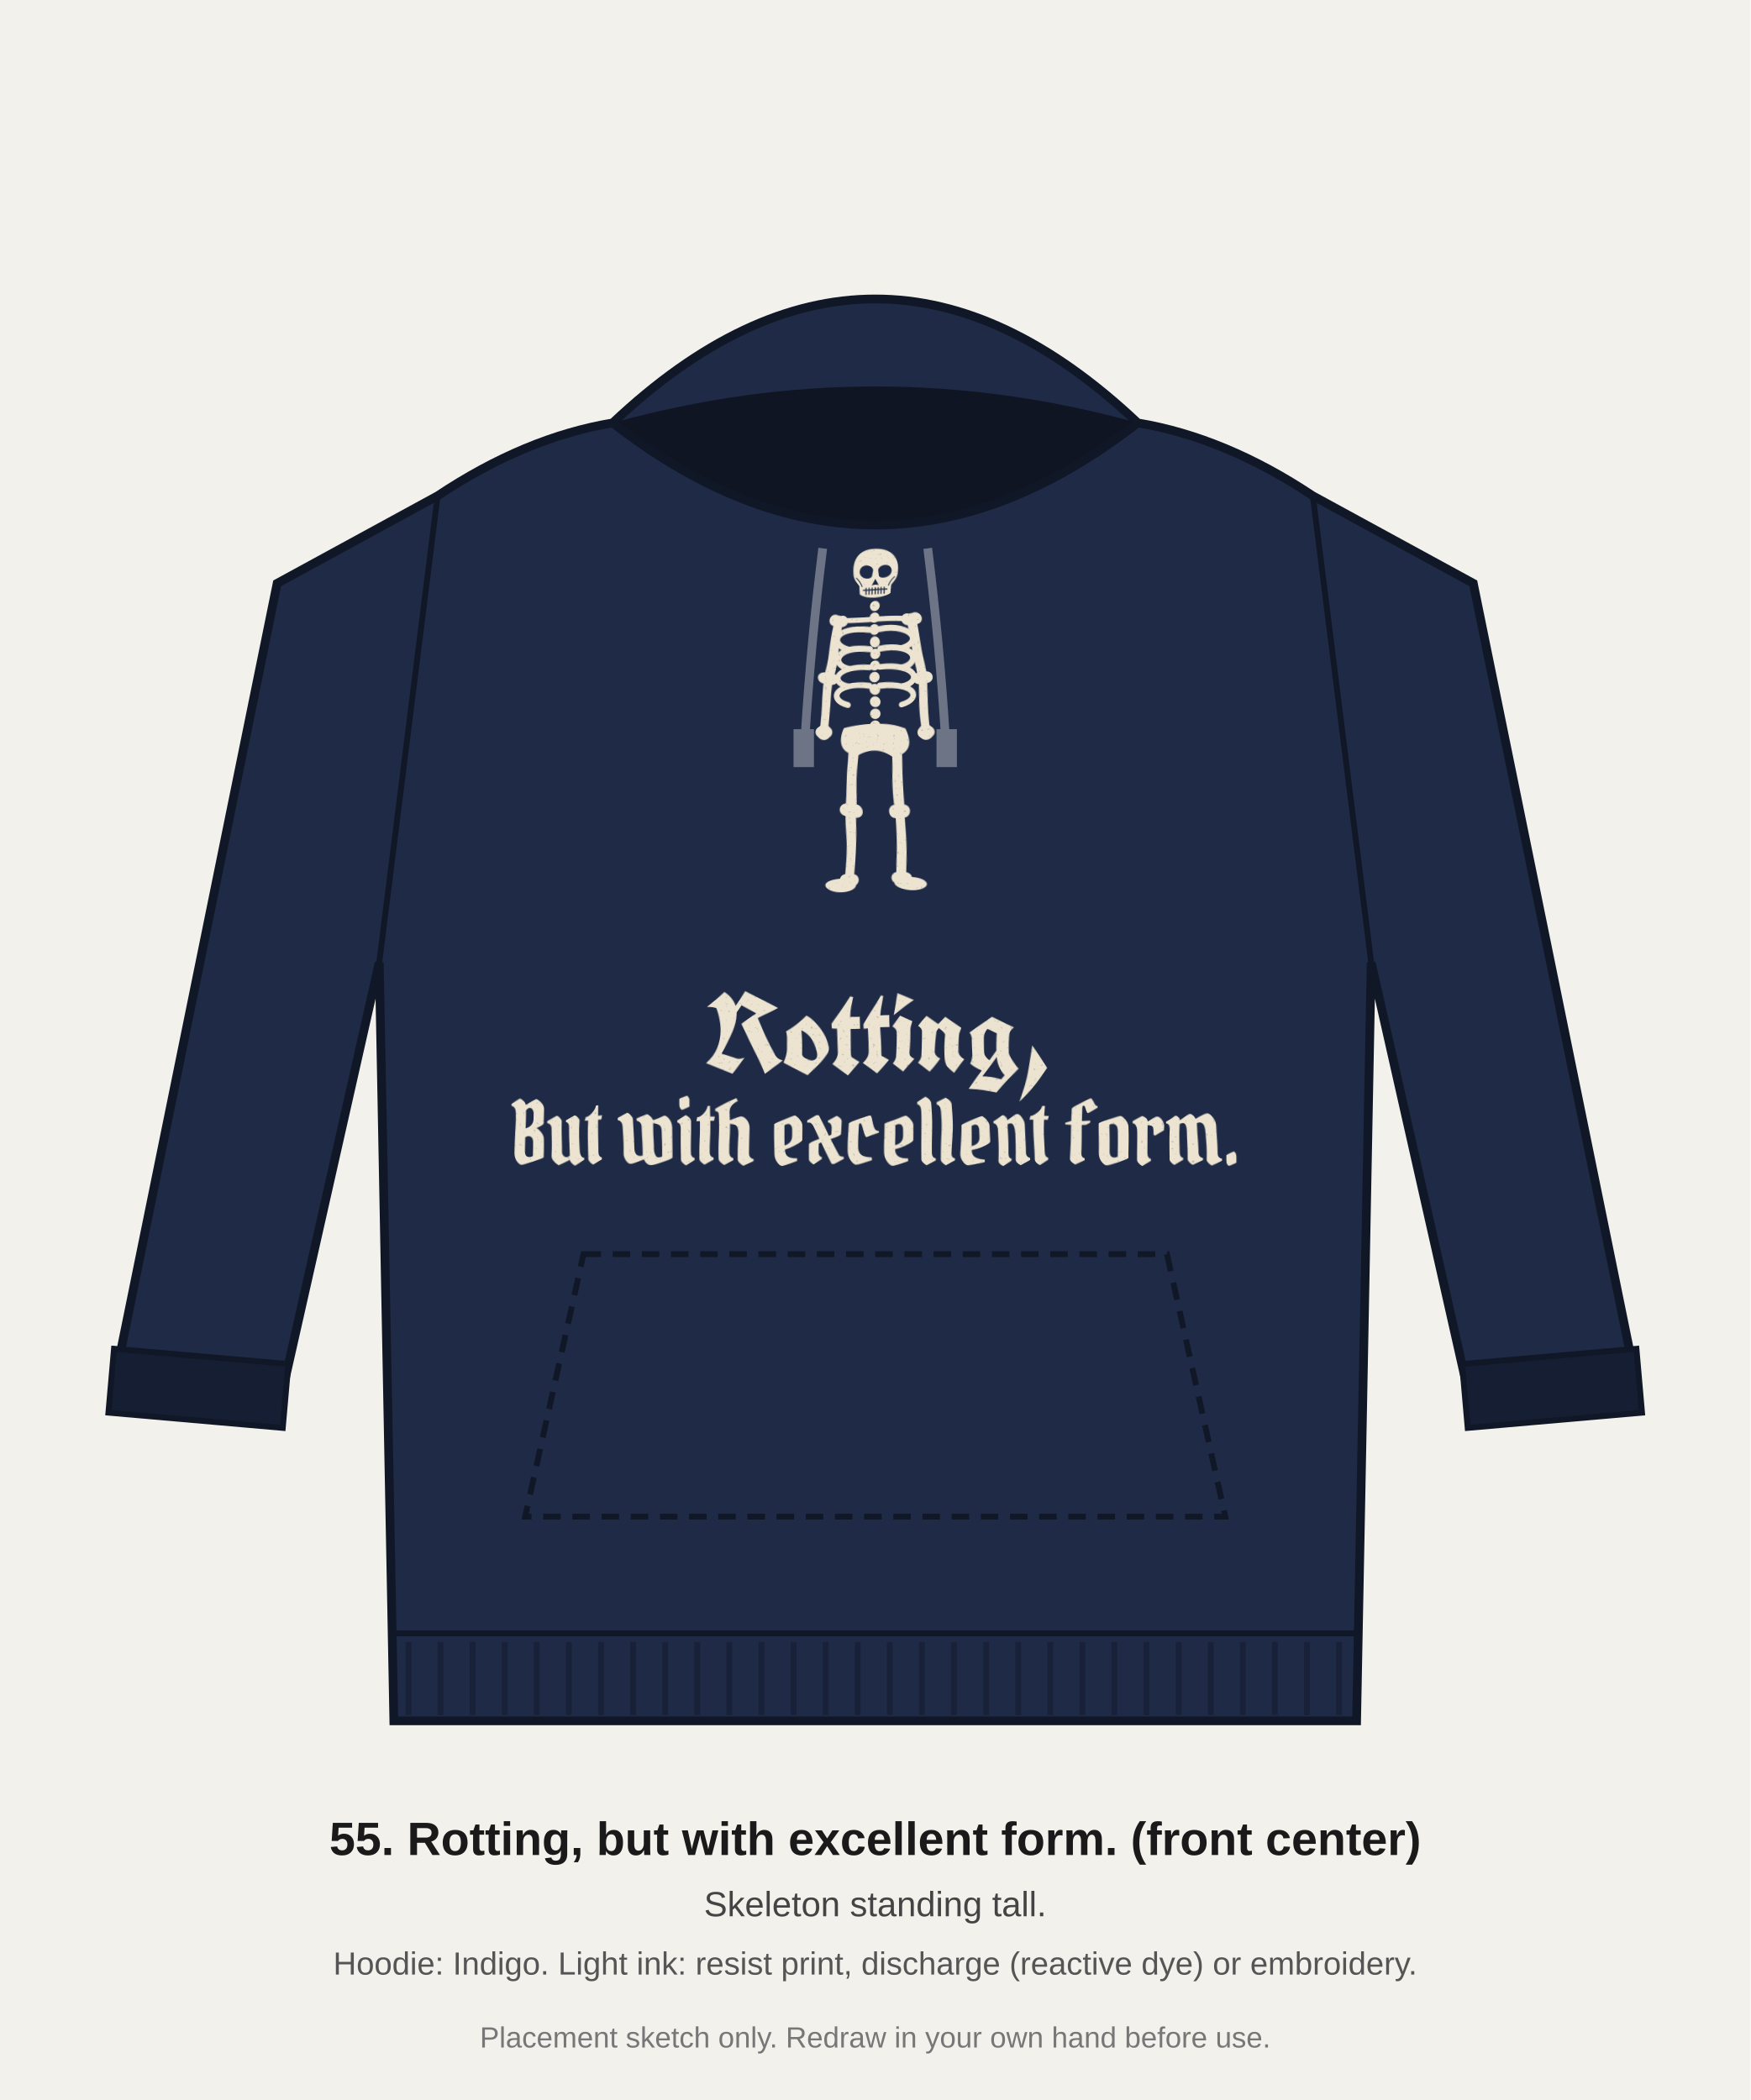
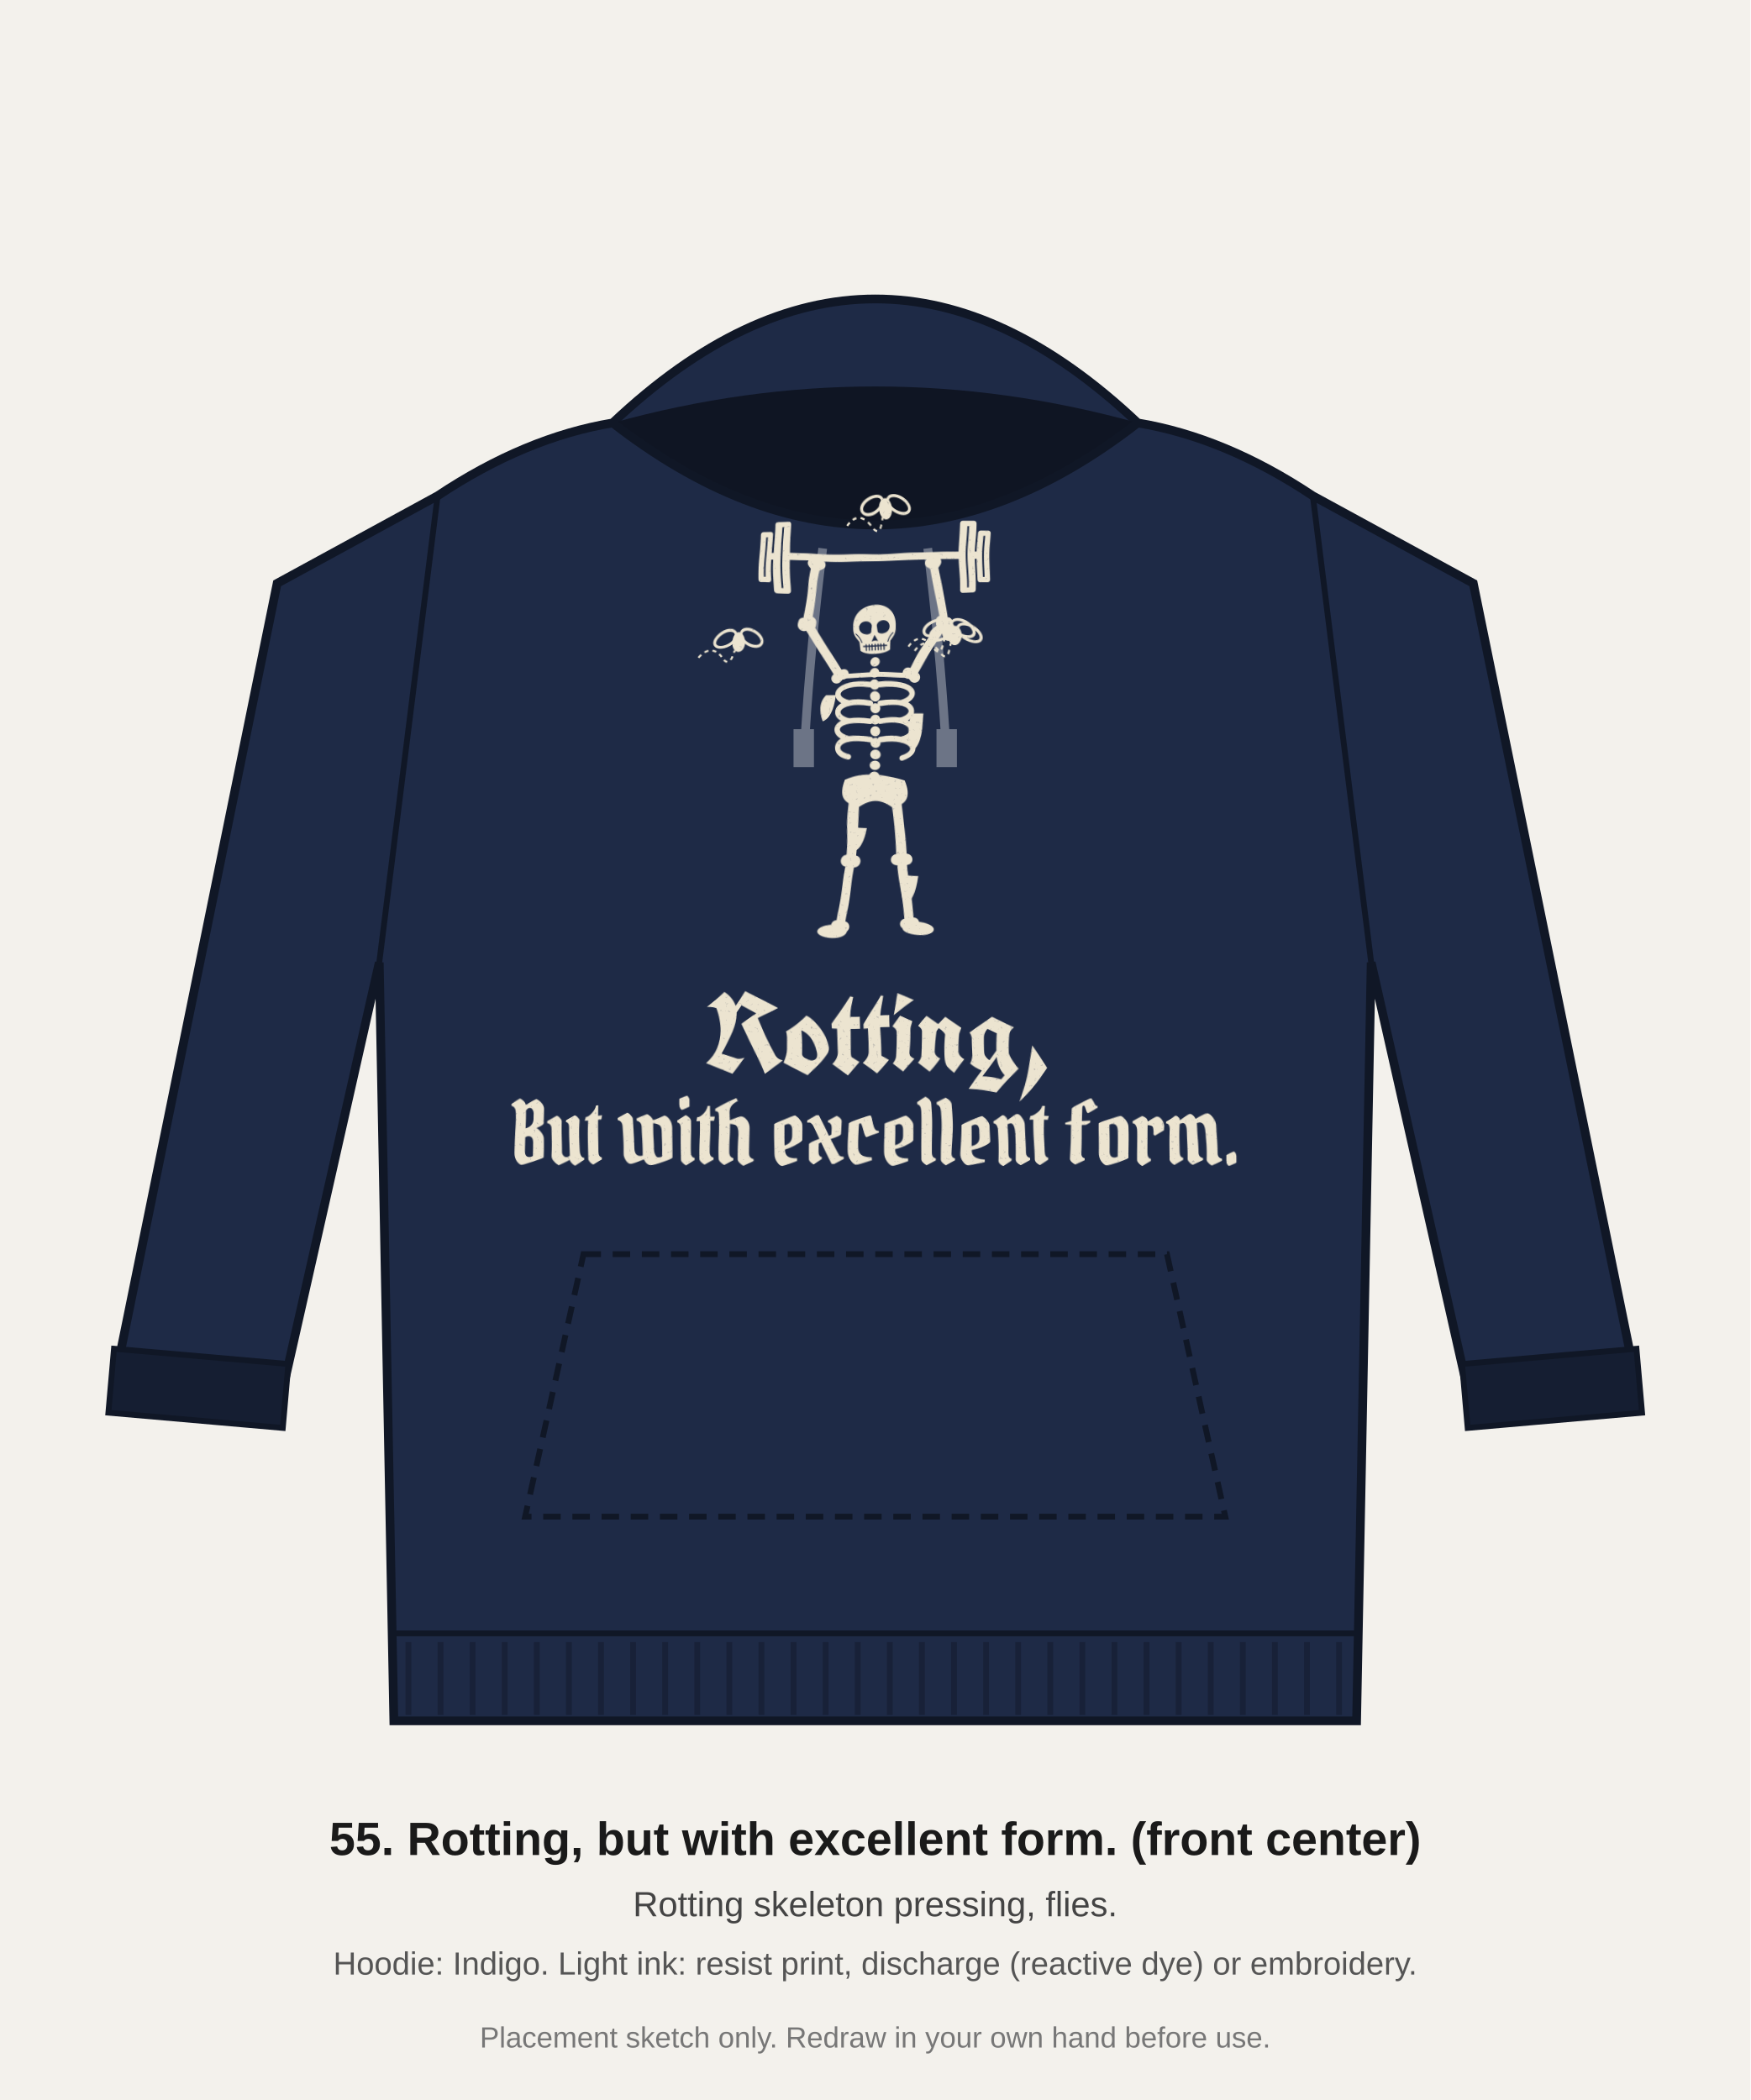
<svg xmlns="http://www.w3.org/2000/svg" viewBox="0 0 600 720" width="600" height="720" font-family="Arial, Helvetica, sans-serif">
  <defs>
    <filter id="grunge" x="-5%" y="-5%" width="110%" height="110%">
      <feTurbulence type="fractalNoise" baseFrequency="0.85" numOctaves="2" seed="7" result="n" />
      <feColorMatrix in="n" type="matrix" values="0 0 0 0 0  0 0 0 0 0  0 0 0 0 0  0 0 0 -1.1 1.75" result="m" />
      <feTurbulence type="fractalNoise" baseFrequency="0.04" numOctaves="2" seed="3" result="w" />
      <feDisplacementMap in="SourceGraphic" in2="w" scale="2.5" result="d" />
      <feComposite in="d" in2="m" operator="in" />
    </filter>
  </defs>
  <rect width="600" height="720" fill="#f3f1ec" />
  <path d="M150 170 L95 200 L40 470 L95 485 L130 330 L135 590 L465 590 L470 330 L505 485 L560 470 L505 200 L450 170 Q420 150 390 145 Q300 60 210 145 Q180 150 150 170 Z" fill="#1e2a46" stroke="#101726" stroke-width="3" />
  <path d="M150 170 L130 330 M450 170 L470 330 M135 560 L465 560" stroke="#101726" stroke-width="2" fill="none" />
  <g stroke="#182138" stroke-width="2">
    <line x1="140" y1="563" x2="140" y2="588" />
    <line x1="151" y1="563" x2="151" y2="588" />
    <line x1="162" y1="563" x2="162" y2="588" />
    <line x1="173" y1="563" x2="173" y2="588" />
    <line x1="184" y1="563" x2="184" y2="588" />
    <line x1="195" y1="563" x2="195" y2="588" />
    <line x1="206" y1="563" x2="206" y2="588" />
    <line x1="217" y1="563" x2="217" y2="588" />
    <line x1="228" y1="563" x2="228" y2="588" />
    <line x1="239" y1="563" x2="239" y2="588" />
    <line x1="250" y1="563" x2="250" y2="588" />
    <line x1="261" y1="563" x2="261" y2="588" />
    <line x1="272" y1="563" x2="272" y2="588" />
    <line x1="283" y1="563" x2="283" y2="588" />
    <line x1="294" y1="563" x2="294" y2="588" />
    <line x1="305" y1="563" x2="305" y2="588" />
    <line x1="316" y1="563" x2="316" y2="588" />
    <line x1="327" y1="563" x2="327" y2="588" />
    <line x1="338" y1="563" x2="338" y2="588" />
    <line x1="349" y1="563" x2="349" y2="588" />
    <line x1="360" y1="563" x2="360" y2="588" />
    <line x1="371" y1="563" x2="371" y2="588" />
    <line x1="382" y1="563" x2="382" y2="588" />
    <line x1="393" y1="563" x2="393" y2="588" />
    <line x1="404" y1="563" x2="404" y2="588" />
    <line x1="415" y1="563" x2="415" y2="588" />
    <line x1="426" y1="563" x2="426" y2="588" />
    <line x1="437" y1="563" x2="437" y2="588" />
    <line x1="448" y1="563" x2="448" y2="588" />
    <line x1="459" y1="563" x2="459" y2="588" />
  </g>
  <rect x="38" y="465" width="60" height="22" fill="#151e32" stroke="#101726" stroke-width="2" transform="rotate(5 68 476)" />
  <rect x="502" y="465" width="60" height="22" fill="#151e32" stroke="#101726" stroke-width="2" transform="rotate(-5 532 476)" />
  <path d="M210 145 Q300 215 390 145 Q300 120 210 145 Z" fill="#0f1523" />
  <path d="M210 145 Q300 215 390 145" fill="none" stroke="#101726" stroke-width="3" />
  <path d="M200 430 L400 430 L420 520 L180 520 Z" fill="none" stroke="#101726" stroke-width="2" stroke-dasharray="6 4" />
  <path d="M282 188 Q278 220 276 252 M318 188 Q322 220 324 252" stroke="#6c7486" stroke-width="3" fill="none" />
  <rect x="272" y="250" width="7" height="13" fill="#6c7486" />
  <rect x="321" y="250" width="7" height="13" fill="#6c7486" />
  <g filter="url(#grunge)">
-     <path d="M292.1 195.9 C291.2 184.9 308.8 184.9 307.9 195.9 C307.9 198.4 306.6 199.4 305.7 200.7 L305.5 203.6 C303.2 205.4 296.8 205.4 294.5 203.6 L294.3 200.7 C293.4 199.4 292.1 198.4 292.1 195.9 Z" fill="#ece4d0" />
-     <path d="M299.1 195.3 C298.7 193.1 294.6 192.8 294.3 195.6 C294.2 198.1 297.8 198.8 298.7 197.5 Z" fill="#1e2a46" />
-     <path d="M293.1 197.8 Q294.6 199.1 295.3 201.0" stroke="#1e2a46" stroke-width="0.3" fill="none" />
-     <path d="M300.9 195.3 C301.3 193.1 305.4 192.8 305.7 195.6 C305.8 198.1 302.2 198.8 301.3 197.5 Z" fill="#1e2a46" />
-     <path d="M306.9 197.8 Q305.4 199.1 304.7 201.0" stroke="#1e2a46" stroke-width="0.3" fill="none" />
-     <path d="M300.0 198.4 L298.7 200.7 Q300.0 200.2 301.3 200.7 Z" fill="#1e2a46" />
-     <path d="M295.6 202.2 L304.4 202.2" stroke="#1e2a46" stroke-width="0.4" />
-     <line x1="296.7" y1="201.4" x2="296.7" y2="203.8" stroke="#1e2a46" stroke-width="0.4" />
-     <line x1="297.8" y1="201.4" x2="297.8" y2="203.8" stroke="#1e2a46" stroke-width="0.4" />
-     <line x1="298.9" y1="201.4" x2="298.9" y2="203.8" stroke="#1e2a46" stroke-width="0.4" />
-     <line x1="300.0" y1="201.4" x2="300.0" y2="203.8" stroke="#1e2a46" stroke-width="0.4" />
-     <line x1="301.1" y1="201.4" x2="301.1" y2="203.8" stroke="#1e2a46" stroke-width="0.4" />
-     <line x1="302.2" y1="201.4" x2="302.2" y2="203.8" stroke="#1e2a46" stroke-width="0.4" />
-     <line x1="303.3" y1="201.4" x2="303.3" y2="203.8" stroke="#1e2a46" stroke-width="0.4" />
-     <circle cx="300.0" cy="207.9" r="1.8" fill="#ece4d0" />
-     <circle cx="300.0" cy="212.0" r="1.8" fill="#ece4d0" />
-     <circle cx="300.0" cy="216.1" r="1.8" fill="#ece4d0" />
-     <circle cx="300.0" cy="220.2" r="1.8" fill="#ece4d0" />
-     <circle cx="300.0" cy="224.2" r="1.8" fill="#ece4d0" />
-     <circle cx="300.0" cy="228.3" r="1.8" fill="#ece4d0" />
-     <circle cx="300.0" cy="232.4" r="1.8" fill="#ece4d0" />
-     <circle cx="300.0" cy="236.5" r="1.8" fill="#ece4d0" />
-     <circle cx="300.0" cy="240.6" r="1.8" fill="#ece4d0" />
-     <circle cx="300.0" cy="244.7" r="1.8" fill="#ece4d0" />
-     <circle cx="300.0" cy="248.8" r="1.8" fill="#ece4d0" />
-     <path d="M298.2 216.1 C286.0 214.3 283.7 220.7 290.7 222.5" stroke="#ece4d0" stroke-width="2.0" fill="none" stroke-linecap="round" />
-     <path d="M301.8 216.1 C314.0 214.3 316.3 220.7 309.3 222.5" stroke="#ece4d0" stroke-width="2.0" fill="none" stroke-linecap="round" />
-     <path d="M298.2 222.5 C286.0 220.7 283.7 227.2 290.7 228.9" stroke="#ece4d0" stroke-width="2.0" fill="none" stroke-linecap="round" />
-     <path d="M301.8 222.5 C314.0 220.7 316.3 227.2 309.3 228.9" stroke="#ece4d0" stroke-width="2.0" fill="none" stroke-linecap="round" />
-     <path d="M298.2 228.9 C286.0 227.2 283.7 233.6 290.7 235.3" stroke="#ece4d0" stroke-width="2.0" fill="none" stroke-linecap="round" />
-     <path d="M301.8 228.9 C314.0 227.2 316.3 233.6 309.3 235.3" stroke="#ece4d0" stroke-width="2.0" fill="none" stroke-linecap="round" />
-     <path d="M298.2 235.3 C286.0 233.6 283.7 240.0 290.7 241.8" stroke="#ece4d0" stroke-width="2.0" fill="none" stroke-linecap="round" />
-     <path d="M301.8 235.3 C314.0 233.6 316.3 240.0 309.3 241.8" stroke="#ece4d0" stroke-width="2.0" fill="none" stroke-linecap="round" />
-     <path d="M289.5 249.9 Q286.0 258.1 294.2 259.3 Q300.0 255.2 305.8 259.3 Q314.0 258.1 310.5 249.9 Q300.0 246.4 289.5 249.9 Z" fill="#ece4d0" />
-     <line x1="287.2" y1="212.6" x2="312.8" y2="212.6" stroke="#ece4d0" stroke-width="1.8" stroke-linecap="round" />
-     <circle cx="287.2" cy="213.3" r="1.1" fill="#ece4d0" />
-     <circle cx="287.2" cy="211.8" r="1.1" fill="#ece4d0" />
-     <circle cx="312.8" cy="213.3" r="1.1" fill="#ece4d0" />
-     <circle cx="312.8" cy="211.8" r="1.1" fill="#ece4d0" />
-     <line x1="287.2" y1="212.6" x2="283.7" y2="232.4" stroke="#ece4d0" stroke-width="3.2" stroke-linecap="round" />
-     <circle cx="285.8" cy="212.3" r="2.0" fill="#ece4d0" />
-     <circle cx="288.5" cy="212.8" r="2.0" fill="#ece4d0" />
-     <circle cx="282.3" cy="232.2" r="2.0" fill="#ece4d0" />
-     <circle cx="285.0" cy="232.6" r="2.0" fill="#ece4d0" />
-     <line x1="283.7" y1="232.4" x2="282.5" y2="251.1" stroke="#ece4d0" stroke-width="2.9" stroke-linecap="round" />
-     <circle cx="282.5" cy="232.3" r="1.8" fill="#ece4d0" />
-     <circle cx="284.9" cy="232.5" r="1.8" fill="#ece4d0" />
-     <circle cx="281.3" cy="251.0" r="1.8" fill="#ece4d0" />
-     <circle cx="283.7" cy="251.2" r="1.8" fill="#ece4d0" />
-     <circle cx="282.5" cy="251.1" r="2.6" fill="#ece4d0" />
-     <line x1="312.8" y1="212.6" x2="316.3" y2="232.4" stroke="#ece4d0" stroke-width="3.2" stroke-linecap="round" />
-     <circle cx="311.5" cy="212.8" r="2.0" fill="#ece4d0" />
-     <circle cx="314.2" cy="212.3" r="2.0" fill="#ece4d0" />
-     <circle cx="315.0" cy="232.6" r="2.0" fill="#ece4d0" />
-     <circle cx="317.7" cy="232.2" r="2.0" fill="#ece4d0" />
-     <line x1="316.3" y1="232.4" x2="317.5" y2="251.1" stroke="#ece4d0" stroke-width="2.9" stroke-linecap="round" />
-     <circle cx="315.1" cy="232.5" r="1.8" fill="#ece4d0" />
-     <circle cx="317.5" cy="232.3" r="1.8" fill="#ece4d0" />
-     <circle cx="316.3" cy="251.2" r="1.8" fill="#ece4d0" />
-     <circle cx="318.7" cy="251.0" r="1.8" fill="#ece4d0" />
-     <circle cx="317.5" cy="251.1" r="2.6" fill="#ece4d0" />
-     <line x1="293.0" y1="253.4" x2="291.8" y2="277.9" stroke="#ece4d0" stroke-width="3.5" stroke-linecap="round" />
-     <circle cx="291.5" cy="253.3" r="2.2" fill="#ece4d0" />
-     <circle cx="294.5" cy="253.5" r="2.2" fill="#ece4d0" />
-     <circle cx="290.4" cy="277.9" r="2.2" fill="#ece4d0" />
-     <circle cx="293.3" cy="278.0" r="2.2" fill="#ece4d0" />
-     <line x1="291.8" y1="277.9" x2="290.7" y2="301.3" stroke="#ece4d0" stroke-width="3.2" stroke-linecap="round" />
-     <circle cx="290.5" cy="277.9" r="2.0" fill="#ece4d0" />
-     <circle cx="293.2" cy="278.0" r="2.0" fill="#ece4d0" />
-     <circle cx="289.3" cy="301.2" r="2.0" fill="#ece4d0" />
-     <circle cx="292.0" cy="301.3" r="2.0" fill="#ece4d0" />
-     <ellipse cx="287.7" cy="303.0" rx="5.3" ry="2.3" fill="#ece4d0" />
-     <line x1="307.0" y1="253.4" x2="308.2" y2="277.9" stroke="#ece4d0" stroke-width="3.5" stroke-linecap="round" />
-     <circle cx="305.5" cy="253.5" r="2.2" fill="#ece4d0" />
-     <circle cx="308.5" cy="253.3" r="2.2" fill="#ece4d0" />
-     <circle cx="306.7" cy="278.0" r="2.2" fill="#ece4d0" />
-     <circle cx="309.6" cy="277.9" r="2.2" fill="#ece4d0" />
-     <line x1="308.2" y1="277.9" x2="309.3" y2="301.3" stroke="#ece4d0" stroke-width="3.2" stroke-linecap="round" />
-     <circle cx="306.8" cy="278.0" r="2.0" fill="#ece4d0" />
-     <circle cx="309.5" cy="277.9" r="2.0" fill="#ece4d0" />
-     <circle cx="308.0" cy="301.3" r="2.0" fill="#ece4d0" />
-     <circle cx="310.7" cy="301.2" r="2.0" fill="#ece4d0" />
-     <ellipse cx="312.3" cy="303.0" rx="5.3" ry="2.3" fill="#ece4d0" />
+     <path d="M292.4 215.4 C291.5 204.8 308.5 204.8 307.6 215.4 C307.6 217.9 306.4 218.8 305.5 220.0 L305.3 222.9 C303.0 224.6 297.0 224.6 294.7 222.9 L294.5 220.0 C293.6 218.8 292.4 217.9 292.4 215.4 Z" fill="#ece4d0" />
+     <path d="M299.1 214.8 C298.8 212.7 294.8 212.4 294.5 215.1 C294.4 217.6 297.9 218.2 298.8 217.0 Z" fill="#1e2a46" />
+     <path d="M293.3 217.3 Q294.8 218.5 295.4 220.3" stroke="#1e2a46" stroke-width="0.3" fill="none" />
+     <path d="M300.9 214.8 C301.2 212.7 305.2 212.4 305.5 215.1 C305.6 217.6 302.1 218.2 301.2 217.0 Z" fill="#1e2a46" />
+     <path d="M306.7 217.3 Q305.2 218.5 304.6 220.3" stroke="#1e2a46" stroke-width="0.3" fill="none" />
+     <path d="M300.0 217.9 L298.8 220.0 Q300.0 219.5 301.2 220.0 Z" fill="#1e2a46" />
+     <path d="M295.7 221.5 L304.3 221.5" stroke="#1e2a46" stroke-width="0.4" />
+     <line x1="296.8" y1="220.8" x2="296.8" y2="223.0" stroke="#1e2a46" stroke-width="0.4" />
+     <line x1="297.9" y1="220.8" x2="297.9" y2="223.0" stroke="#1e2a46" stroke-width="0.4" />
+     <line x1="298.9" y1="220.8" x2="298.9" y2="223.0" stroke="#1e2a46" stroke-width="0.4" />
+     <line x1="300.0" y1="220.8" x2="300.0" y2="223.0" stroke="#1e2a46" stroke-width="0.4" />
+     <line x1="301.1" y1="220.8" x2="301.1" y2="223.0" stroke="#1e2a46" stroke-width="0.4" />
+     <line x1="302.1" y1="220.8" x2="302.1" y2="223.0" stroke="#1e2a46" stroke-width="0.4" />
+     <line x1="303.2" y1="220.8" x2="303.2" y2="223.0" stroke="#1e2a46" stroke-width="0.4" />
+     <circle cx="300.0" cy="227.0" r="1.7" fill="#ece4d0" />
+     <circle cx="300.0" cy="230.9" r="1.7" fill="#ece4d0" />
+     <circle cx="300.0" cy="234.9" r="1.7" fill="#ece4d0" />
+     <circle cx="300.0" cy="238.8" r="1.7" fill="#ece4d0" />
+     <circle cx="300.0" cy="242.8" r="1.7" fill="#ece4d0" />
+     <circle cx="300.0" cy="246.7" r="1.7" fill="#ece4d0" />
+     <circle cx="300.0" cy="250.7" r="1.7" fill="#ece4d0" />
+     <circle cx="300.0" cy="254.6" r="1.7" fill="#ece4d0" />
+     <circle cx="300.0" cy="258.6" r="1.7" fill="#ece4d0" />
+     <circle cx="300.0" cy="262.5" r="1.7" fill="#ece4d0" />
+     <circle cx="300.0" cy="266.5" r="1.7" fill="#ece4d0" />
+     <path d="M298.3 234.9 C286.5 233.2 284.2 239.4 291.0 241.1" stroke="#ece4d0" stroke-width="1.9" fill="none" stroke-linecap="round" />
+     <path d="M301.7 234.9 C313.5 233.2 315.8 239.4 309.0 241.1" stroke="#ece4d0" stroke-width="1.9" fill="none" stroke-linecap="round" />
+     <path d="M298.3 241.1 C286.5 239.4 284.2 245.6 291.0 247.3" stroke="#ece4d0" stroke-width="1.9" fill="none" stroke-linecap="round" />
+     <path d="M301.7 241.1 C313.5 239.4 315.8 245.6 309.0 247.3" stroke="#ece4d0" stroke-width="1.9" fill="none" stroke-linecap="round" />
+     <path d="M298.3 247.3 C286.5 245.6 284.2 251.8 291.0 253.5" stroke="#ece4d0" stroke-width="1.9" fill="none" stroke-linecap="round" />
+     <path d="M301.7 247.3 C313.5 245.6 315.8 251.8 309.0 253.5" stroke="#ece4d0" stroke-width="1.9" fill="none" stroke-linecap="round" />
+     <path d="M298.3 253.5 C286.5 251.8 284.2 258.0 291.0 259.7" stroke="#ece4d0" stroke-width="1.9" fill="none" stroke-linecap="round" />
+     <path d="M301.7 253.5 C313.5 251.8 315.8 258.0 309.0 259.7" stroke="#ece4d0" stroke-width="1.9" fill="none" stroke-linecap="round" />
+     <path d="M289.9 267.6 Q286.5 275.5 294.4 276.6 Q300.0 272.7 305.6 276.6 Q313.5 275.5 310.1 267.6 Q300.0 264.2 289.9 267.6 Z" fill="#ece4d0" />
+     <line x1="287.6" y1="231.5" x2="312.4" y2="231.5" stroke="#ece4d0" stroke-width="1.7" stroke-linecap="round" />
+     <circle cx="287.6" cy="232.2" r="1.0" fill="#ece4d0" />
+     <circle cx="287.6" cy="230.8" r="1.0" fill="#ece4d0" />
+     <circle cx="312.4" cy="232.2" r="1.0" fill="#ece4d0" />
+     <circle cx="312.4" cy="230.8" r="1.0" fill="#ece4d0" />
+     <line x1="287.6" y1="231.5" x2="276.3" y2="213.5" stroke="#ece4d0" stroke-width="3.1" stroke-linecap="round" />
+     <circle cx="288.7" cy="230.8" r="1.9" fill="#ece4d0" />
+     <circle cx="286.5" cy="232.2" r="1.9" fill="#ece4d0" />
+     <circle cx="277.4" cy="212.8" r="1.9" fill="#ece4d0" />
+     <circle cx="275.2" cy="214.2" r="1.9" fill="#ece4d0" />
+     <line x1="276.3" y1="213.5" x2="279.7" y2="193.2" stroke="#ece4d0" stroke-width="2.8" stroke-linecap="round" />
+     <circle cx="277.5" cy="213.7" r="1.7" fill="#ece4d0" />
+     <circle cx="275.2" cy="213.3" r="1.7" fill="#ece4d0" />
+     <circle cx="280.9" cy="193.4" r="1.7" fill="#ece4d0" />
+     <circle cx="278.6" cy="193.0" r="1.7" fill="#ece4d0" />
+     <circle cx="279.7" cy="193.2" r="2.5" fill="#ece4d0" />
+     <line x1="312.4" y1="231.5" x2="323.7" y2="213.5" stroke="#ece4d0" stroke-width="3.1" stroke-linecap="round" />
+     <circle cx="313.5" cy="232.2" r="1.9" fill="#ece4d0" />
+     <circle cx="311.3" cy="230.8" r="1.9" fill="#ece4d0" />
+     <circle cx="324.8" cy="214.2" r="1.9" fill="#ece4d0" />
+     <circle cx="322.6" cy="212.8" r="1.9" fill="#ece4d0" />
+     <line x1="323.7" y1="213.5" x2="320.3" y2="193.2" stroke="#ece4d0" stroke-width="2.8" stroke-linecap="round" />
+     <circle cx="324.8" cy="213.3" r="1.7" fill="#ece4d0" />
+     <circle cx="322.5" cy="213.7" r="1.7" fill="#ece4d0" />
+     <circle cx="321.4" cy="193.0" r="1.7" fill="#ece4d0" />
+     <circle cx="319.1" cy="193.4" r="1.7" fill="#ece4d0" />
+     <circle cx="320.3" cy="193.2" r="2.5" fill="#ece4d0" />
+     <line x1="293.2" y1="271.0" x2="291.0" y2="294.6" stroke="#ece4d0" stroke-width="3.4" stroke-linecap="round" />
+     <circle cx="291.8" cy="270.8" r="2.1" fill="#ece4d0" />
+     <circle cx="294.7" cy="271.1" r="2.1" fill="#ece4d0" />
+     <circle cx="289.6" cy="294.5" r="2.1" fill="#ece4d0" />
+     <circle cx="292.4" cy="294.8" r="2.1" fill="#ece4d0" />
+     <line x1="291.0" y1="294.6" x2="287.6" y2="317.2" stroke="#ece4d0" stroke-width="3.1" stroke-linecap="round" />
+     <circle cx="289.7" cy="294.4" r="1.9" fill="#ece4d0" />
+     <circle cx="292.3" cy="294.8" r="1.9" fill="#ece4d0" />
+     <circle cx="286.3" cy="317.0" r="1.9" fill="#ece4d0" />
+     <circle cx="288.9" cy="317.4" r="1.9" fill="#ece4d0" />
+     <ellipse cx="284.8" cy="318.9" rx="5.1" ry="2.3" fill="#ece4d0" />
+     <line x1="306.8" y1="271.0" x2="309.0" y2="294.6" stroke="#ece4d0" stroke-width="3.4" stroke-linecap="round" />
+     <circle cx="305.3" cy="271.1" r="2.1" fill="#ece4d0" />
+     <circle cx="308.2" cy="270.8" r="2.1" fill="#ece4d0" />
+     <circle cx="307.6" cy="294.8" r="2.1" fill="#ece4d0" />
+     <circle cx="310.4" cy="294.5" r="2.1" fill="#ece4d0" />
+     <line x1="309.0" y1="294.6" x2="312.4" y2="317.2" stroke="#ece4d0" stroke-width="3.1" stroke-linecap="round" />
+     <circle cx="307.7" cy="294.8" r="1.9" fill="#ece4d0" />
+     <circle cx="310.3" cy="294.4" r="1.9" fill="#ece4d0" />
+     <circle cx="311.1" cy="317.4" r="1.9" fill="#ece4d0" />
+     <circle cx="313.7" cy="317.0" r="1.9" fill="#ece4d0" />
+     <ellipse cx="315.2" cy="318.9" rx="5.1" ry="2.3" fill="#ece4d0" />
+     <line x1="262.8" y1="190.9" x2="337.2" y2="190.9" stroke="#ece4d0" stroke-width="2.5" stroke-linecap="round" />
+     <rect x="265.3" y="178.5" width="5.6" height="24.8" rx="0.9" fill="#ece4d0" />
+     <line x1="268.1" y1="180.4" x2="268.1" y2="201.5" stroke="#1e2a46" stroke-width="0.6" />
+     <rect x="260.3" y="181.9" width="4.3" height="18.0" rx="0.9" fill="#ece4d0" />
+     <line x1="262.5" y1="183.8" x2="262.5" y2="198.1" stroke="#1e2a46" stroke-width="0.6" />
+     <rect x="329.1" y="178.5" width="5.6" height="24.8" rx="0.9" fill="#ece4d0" />
+     <line x1="331.9" y1="180.4" x2="331.9" y2="201.5" stroke="#1e2a46" stroke-width="0.6" />
+     <rect x="335.3" y="181.9" width="4.3" height="18.0" rx="0.9" fill="#ece4d0" />
+     <line x1="337.5" y1="183.8" x2="337.5" y2="198.1" stroke="#1e2a46" stroke-width="0.6" />
+     <path d="M283.1 238.3 q-3.4 3.4 -1.1 9.0 q3.4 -1.1 4.5 -9.0 Z" fill="#ece4d0" />
+     <path d="M313.5 245.0 q-3.4 3.4 -1.1 12.4 q3.4 -1.1 4.5 -12.4 Z" fill="#ece4d0" />
+     <path d="M293.2 283.4 q-3.4 3.4 -1.1 7.9 q3.4 -1.1 4.5 -7.9 Z" fill="#ece4d0" />
+     <path d="M311.3 300.3 q-3.4 3.4 -1.1 10.1 q3.4 -1.1 4.5 -10.1 Z" fill="#ece4d0" />
+     <ellipse cx="321.9" cy="213.2" rx="4.1" ry="2.4" fill="none" stroke="#ece4d0" stroke-width="1.0" transform="rotate(-30 325.3 216.6)" />
+     <ellipse cx="328.7" cy="213.2" rx="4.1" ry="2.4" fill="none" stroke="#ece4d0" stroke-width="1.0" transform="rotate(30 325.3 216.6)" />
+     <ellipse cx="325.3" cy="216.6" rx="2.3" ry="3.4" fill="#ece4d0" />
+     <path d="M311.7 222.0 q4.1 -5.4 8.2 0 q2.7 4.1 4.1 -2.7" stroke="#ece4d0" stroke-width="0.7" fill="none" stroke-dasharray="1.4 1.4" />
+     <ellipse cx="249.6" cy="216.6" rx="4.1" ry="2.4" fill="none" stroke="#ece4d0" stroke-width="1.0" transform="rotate(-30 253.0 220.0)" />
+     <ellipse cx="256.4" cy="216.6" rx="4.1" ry="2.4" fill="none" stroke="#ece4d0" stroke-width="1.0" transform="rotate(30 253.0 220.0)" />
+     <ellipse cx="253.0" cy="220.0" rx="2.3" ry="3.4" fill="#ece4d0" />
+     <path d="M239.4 225.5 q4.1 -5.4 8.2 0 q2.7 4.1 4.1 -2.7" stroke="#ece4d0" stroke-width="0.7" fill="none" stroke-dasharray="1.4 1.4" />
+     <ellipse cx="300.3" cy="171.2" rx="4.1" ry="2.4" fill="none" stroke="#ece4d0" stroke-width="1.0" transform="rotate(-30 303.7 174.6)" />
+     <ellipse cx="307.1" cy="171.2" rx="4.1" ry="2.4" fill="none" stroke="#ece4d0" stroke-width="1.0" transform="rotate(30 303.7 174.6)" />
+     <ellipse cx="303.7" cy="174.6" rx="2.3" ry="3.4" fill="#ece4d0" />
+     <path d="M290.1 180.0 q4.1 -5.4 8.2 0 q2.7 4.1 4.1 -2.7" stroke="#ece4d0" stroke-width="0.7" fill="none" stroke-dasharray="1.4 1.4" />
+     <ellipse cx="324.1" cy="214.7" rx="4.1" ry="2.4" fill="none" stroke="#ece4d0" stroke-width="1.0" transform="rotate(-30 327.5 218.1)" />
+     <ellipse cx="330.9" cy="214.7" rx="4.1" ry="2.4" fill="none" stroke="#ece4d0" stroke-width="1.0" transform="rotate(30 327.5 218.1)" />
+     <ellipse cx="327.5" cy="218.1" rx="2.3" ry="3.4" fill="#ece4d0" />
+     <path d="M313.9 223.5 q4.1 -5.4 8.2 0 q2.7 4.1 4.1 -2.7" stroke="#ece4d0" stroke-width="0.7" fill="none" stroke-dasharray="1.4 1.4" />
    <path d="M241.9 364.4Q247 359.7 247 353.4Q247 349.7 245.3 345.4Q244.1 344.9 242.2 344.9Q242.1 344.9 242 344.9L248.2 340Q251.1 341.9 252.1 344.8L255.6 340Q262.7 343.7 267 345.9Q262 348.6 260.2 349.5Q261.6 352.6 262.9 355.7Q264.2 358.7 265.7 361.7Q266.5 363.2 268.3 363.5Q266.8 364.7 265.1 365.7Q263.5 366.8 261.9 367.9Q258.5 359.3 254.3 351.2Q255.6 350.4 256.9 349.5Q258.2 348.6 259.6 347.8Q257.1 346.4 254.2 344.7L252.5 347.1Q252.5 347.4 252.5 347.7Q252.5 353.1 247.3 361.2L252.3 362.9Q252.7 363.1 253.4 363.1Q254.1 363.1 255.3 362.7L250.8 367.9ZM269.4 353.6Q273.7 350.7 276.6 348.4Q278 349 279.5 350.6Q282.6 353.9 283.2 357.6Q283.3 358 283.3 358.4Q283.3 359.6 282.6 360.4L276.4 368.2L268.5 364.3Q269.7 361.7 269.7 359.8L269.7 355.5Q269.6 354.1 269.4 353.6ZM274.4 353 274.4 360.9Q274.5 361.8 275.6 362.3Q276.8 362.8 277.1 362.8Q277.5 362.8 277.6 362.8Q279.2 362.4 279.2 360.7Q279.2 360.3 279.1 359.8Q278.5 356.8 277.3 355.2Q276.1 353.6 274.4 353ZM293.9 363.4 289.8 367.9Q288.4 366.9 287 365.8Q285.7 364.8 284.3 363.8Q286.3 362 286.4 360L286.5 352.3H284.8V350.8Q287.4 347.2 291.2 341.4L292.2 341.6Q291.7 343.6 291.4 344.9Q291.1 346.2 291 348.2H294.3V352.2H291L290.9 360.1Q290.9 361.5 291.2 361.7Q291.4 361.8 293.9 363.4ZM304.7 363.4 300.5 367.9Q299.2 366.9 297.8 365.8Q296.4 364.8 295.1 363.8Q297.1 362 297.1 360L297.2 352.3H295.6V350.8Q298.1 347.2 302 341.4L302.9 341.6Q302.5 343.6 302.2 344.9Q301.9 346.2 301.8 348.2H305V352.2H301.7L301.7 360.1Q301.7 361.5 301.9 361.7Q302.2 361.8 304.7 363.4ZM306 352 308.8 348.5 313 350.4Q312.8 351.2 312.5 351.9Q312.2 352.6 312.2 353.4L312 360.9Q312 361 312 361.1Q312 362 312.5 362.5Q313.1 363.1 313.8 363.4L310.1 367.9L306.2 364.8Q307.3 363.5 307.3 362.2L307.4 353.8Q307.4 352.9 306 352ZM306.6 348.3 308.1 341 313.6 343.2ZM321.7 351.2 323.9 348.5 329.8 352.7 329.2 354.9 329 360.9Q329 361 329 361Q329 361.9 329.6 362.5Q330.1 363.1 330.8 363.4L327.1 367.9Q325.7 366.8 325 366Q324.3 365.2 324.3 362.6Q324.3 362.4 324.3 362.2L324.4 355.3Q324.4 354.5 322 352.7L321.3 353.9L320.9 360.9Q320.9 361 320.9 361Q320.9 361.9 321.5 362.5Q322 363.1 322.8 363.4L319.1 367.9L315.1 364.8Q316.2 363.5 316.2 362.2L316.3 353.8Q316.3 352.9 315 352L317.8 348.5ZM332.7 354.4 339.9 348.5 347.7 352.4Q346.3 353.6 346.3 355.2L346.2 361.4Q346.2 362 347.3 363.9Q348.4 365.7 349 366.2L341.6 374.6Q337.3 373.7 332 373.3L336.8 367.3Q334.4 366.3 332.7 364.8Q333.3 363.9 333.5 362.2L333.5 356.6Q333.5 355.4 332.7 354.4ZM344.5 368.8Q342.3 366.3 342.1 362.8L337 369.3Q340 369.3 343.3 370.2ZM342 360.7 342 354.6 338.7 353Q337.6 354.6 337.6 355.9V360.4Q337.6 361.8 338 362.3Q338.4 362.9 338.7 363.2Q339.1 363.6 339.5 363.8ZM353.8 358.4 358.7 365.9 349.7 378Z" fill="#ece4d0" />
    <path d="M179.9 378.5Q183.3 376.5 183.5 376.5Q183.8 376.5 184.4 377Q185 377.4 185.6 378.2Q186.2 379.1 186.2 379.9V384.9Q186.2 385.6 183.7 386.6Q184.3 386.8 185.3 388Q186.2 389.1 186.2 390.1V396.7Q186.2 396.9 182.9 398.2Q179.6 399.5 178.9 399.5Q178.2 399.5 177.2 398.2Q176.3 396.9 176.3 395.1V380.7Q176.3 379.1 175 378.8V378.2L178.1 376.5Q178.7 376.7 179.3 377.3Q179.9 378 179.9 378.5ZM181.4 396.7Q182 396.7 182.6 396.3V391.6Q182.6 389.4 181 389.4Q180.4 389.4 179.9 389.8V394.5Q179.9 396.7 181.4 396.7ZM179.9 380.4V386.6Q182.6 385.9 182.6 383.4V381.5Q182.6 380.7 182.2 380.1Q181.9 379.5 181.2 379.5Q180.6 379.5 179.9 380.4ZM195.2 396.1V386.8Q195.2 385 194 384.7V384.1L197 382.4Q197.7 382.6 198.2 383.3Q198.8 383.9 198.8 384.4V394.6Q198.8 395.6 199.2 396.3Q199.6 397 200.3 397V397.7Q200.1 397.7 197 399.5Q196.3 399.2 195.8 398.6Q195.2 398 195.2 397.5L191.4 399.5Q191.4 399.4 191.2 399.3Q191 399.2 190.6 398.9Q190.1 398.5 189.8 398.1Q188.9 397.2 188.9 395.9V386.8Q188.9 385.2 187.4 384.9V384.2L190.7 382.4Q191.4 382.6 191.9 383.3Q192.5 383.9 192.5 384.4V394.8Q192.5 395.6 193 396.1Q193.4 396.6 194 396.6Q194.6 396.6 195.2 396.1ZM205.4 379.3V382.9H206.9L206.6 384.3H205.4V395.1Q205.4 396.9 206.6 397.1V397.8L203.6 399.5Q202.9 399.2 202.4 398.6Q201.8 398 201.8 397.5V384.4H200.6L200.9 383.1Q201.8 383.1 203 381.9Q204.3 380.7 204.6 379.3ZM220.4 386.8Q220.4 385.2 218.9 384.9V384.2Q222.2 382.4 222.2 382.4Q222.5 382.4 223.2 383Q223.8 383.6 224 384.2Q224.1 384.2 225.8 383.3Q227.6 382.4 227.6 382.4Q228.2 382.4 228.9 383.1Q230.3 384.5 230.3 386.8V396.7Q230.3 397 227.1 398.2Q223.9 399.5 223.1 399.5Q221.7 399.5 220.8 397.6Q217.5 399.5 216.6 399.5Q215.7 399.5 214.9 398.2Q214.1 396.9 214.1 395.9V386.8Q214.1 385.2 212.6 384.9V384.2L215.9 382.4Q216.6 382.6 217.1 383.3Q217.7 383.9 217.7 384.4V393.6Q217.7 396.5 219.5 396.5Q219.9 396.5 220.4 396.3ZM226.7 396.3V387.9Q226.7 386.3 226.1 385.8Q225.4 385.3 224 385.2V393.9Q224 394.9 224.4 395.7Q224.8 396.6 225.4 396.6Q226.1 396.6 226.7 396.3ZM236.9 384.4V395.1Q236.9 396.9 238.2 397.1V397.8L235.1 399.5Q234.5 399.2 233.9 398.6Q233.3 398 233.3 397.5V386.8Q233.3 385 232.1 384.8V384.1L235.1 382.4Q235.8 382.7 236.4 383.3Q236.9 383.9 236.9 384.4ZM232.9 378.6V376.8Q232.9 376.7 234.1 376.3Q235.4 375.8 235.6 375.8Q235.8 375.8 236.1 376.3Q236.5 376.8 236.5 377.4V379.6Q236.5 379.6 235.3 380.1Q234.1 380.6 233.8 380.6Q233.6 380.6 233.2 380Q232.9 379.5 232.9 378.6ZM243.5 379.3V382.9H245.1L244.8 384.3H243.5V395.1Q243.5 396.9 244.8 397.1V397.8L241.7 399.5Q241.1 399.2 240.5 398.6Q239.9 398 239.9 397.5V384.4H238.7L239 383.1Q239.9 383.1 241.2 381.9Q242.4 380.7 242.7 379.3ZM246.5 397.5V382.6Q246.5 381.8 246.3 381.5Q246 381.1 245.3 381.1V380.3Q249.2 378.2 252.3 376.4L252.8 377.4Q252.5 377.5 251.9 378Q251.4 378.4 251 378.9Q250.1 380 250.1 381.4V384Q253.2 382.4 253.7 382.4Q254.7 382.4 255.6 383.6Q256.4 384.8 256.4 386.2V395.1Q256.4 396.7 257.9 397V397.7L254.6 399.5Q254 399.2 253.4 398.6Q252.8 398 252.8 397.5V388.8Q252.8 385.8 251.7 385.4Q251.2 385.2 250.1 385.2V395.1Q250.1 396.9 251.4 397.1V397.8L248.3 399.5Q247.7 399.2 247.1 398.6Q246.5 398 246.5 397.5ZM272.5 382.4Q272.6 382.4 273.2 382.9Q273.8 383.3 274.4 384.2Q275 385 275 385.8V390.8Q275 391.3 273.4 392.1Q271.8 392.9 270.4 393.4Q268.9 393.9 268.8 393.9Q268.8 396.2 270.8 396.7Q271.8 397 273.1 397V397.9Q268.2 399.5 267.9 399.5Q267 399.5 266.1 398.2Q265.1 396.9 265.1 395.2V385.2Q265.1 384.9 268.5 383.7Q272 382.4 272.5 382.4ZM268.7 385.6V392.5Q271.4 391.8 271.4 389.3V387.2Q271.4 386.3 271 385.7Q270.6 385.2 270 385.2Q269.4 385.2 268.7 385.6ZM276.7 384.9V384.2L279.9 382.4H280.7L284.2 389.5L285 389.1V386.8Q285 385.9 284.7 385.4Q284.4 384.9 284.1 384.8L283.7 384.7V384.1L286.6 382.4Q286.8 382.4 287.6 383Q288.4 383.7 288.4 384.3V389Q288.4 389.5 284.9 390.7L288 396.4Q288.3 397 289.6 397V397.7L286.3 399.5H285.5L281.7 391.9L280.9 392.3V395.1Q280.9 396 281.2 396.5Q281.5 397 281.8 397L282.1 397.1V397.8L279.2 399.5Q279 399.5 278.2 398.8Q277.4 398.1 277.4 397.6V392.4Q277.4 391.9 281 390.6L278.7 385.9Q278.4 385.4 278.1 385.2Q277.8 384.9 277.5 384.9Q277.2 384.9 276.7 384.9ZM295.1 385.3Q294.8 385.3 294.6 385.6V393.9Q294.6 396.2 296.5 396.7Q297.6 397 299 397V397.9Q294 399.5 293.7 399.5Q292.8 399.5 291.9 398.2Q291 396.9 291 395.2V385.2Q291 384.9 294.4 383.7Q297.8 382.4 298.3 382.4Q298.5 382.4 298.8 383.3Q299 384.1 299.3 385.4Q299.6 386.6 300 387.2Q300.3 387.8 301.3 387.8V388.4Q300.6 388.7 299 389.4Q297.5 390.2 297.3 390.2Q296.9 390.2 296.2 387.8Q295.5 385.3 295.1 385.3ZM310.4 382.4Q310.6 382.4 311.2 382.9Q311.8 383.3 312.4 384.2Q313 385 313 385.8V390.8Q313 391.3 311.4 392.1Q309.8 392.9 308.3 393.4Q306.8 393.9 306.7 393.9Q306.7 396.2 308.7 396.7Q309.7 397 311.1 397V397.9Q306.2 399.5 305.8 399.5Q304.9 399.5 304 398.2Q303.1 396.9 303.1 395.2V385.2Q303.1 384.9 306.5 383.7Q309.9 382.4 310.4 382.4ZM306.7 385.6V392.5Q309.4 391.8 309.4 389.3V387.2Q309.4 386.3 309 385.7Q308.6 385.2 308 385.2Q307.4 385.2 306.7 385.6ZM319.4 378.5V395.1Q319.4 396.9 320.7 397.1V397.8L317.6 399.5Q317 399.2 316.4 398.6Q315.8 398 315.8 397.5V380.9Q315.8 379 314.6 378.8V378.1L317.6 376.4Q318.3 376.7 318.9 377.3Q319.4 377.9 319.4 378.5ZM326 378.5V395.1Q326 396.9 327.3 397.1V397.8L324.2 399.5Q323.6 399.2 323 398.6Q322.4 398 322.4 397.5V380.9Q322.4 379 321.2 378.8V378.1L324.2 376.4Q324.9 376.7 325.5 377.3Q326 377.9 326 378.5ZM336.4 382.4Q336.5 382.4 337.1 382.9Q337.7 383.3 338.3 384.2Q338.9 385 338.9 385.8V390.8Q338.9 391.3 337.3 392.1Q335.7 392.9 334.3 393.4Q332.8 393.9 332.7 393.9Q332.7 396.2 334.7 396.7Q335.7 397 337 397V397.9Q332.1 399.5 331.8 399.5Q330.9 399.5 330 398.2Q329 396.9 329 395.2V385.2Q329 384.9 332.4 383.7Q335.9 382.4 336.4 382.4ZM332.6 385.6V392.5Q335.3 391.8 335.3 389.3V387.2Q335.3 386.3 334.9 385.7Q334.5 385.2 333.9 385.2Q333.3 385.2 332.6 385.6ZM341.8 397.5V387.3Q341.8 386.3 341.4 385.6Q340.9 384.9 340.3 384.9V384.2Q340.5 384.2 343.6 382.4Q343.8 382.4 344.1 382.5Q344.4 382.6 344.9 383.1Q345.4 383.6 345.4 384.2Q345.6 384.1 346.4 383.7Q348.6 382.4 349 382.4Q350 382.4 350.8 383.7Q351.7 384.9 351.7 386V395.1Q351.7 396.7 353.1 397V397.7L349.9 399.5Q349.2 399.2 348.6 398.6Q348.1 398 348.1 397.5V388.8Q348.1 387.1 347.7 386.2Q347.3 385.3 346.4 385.3L345.4 385.5V395.1Q345.4 396.9 346.6 397.1V397.8L343.6 399.5Q342.9 399.2 342.3 398.6Q341.8 398 341.8 397.5ZM358.3 379.3V382.9H359.8L359.5 384.3H358.3V395.1Q358.3 396.9 359.5 397.1V397.8L356.5 399.5Q355.8 399.2 355.2 398.6Q354.7 398 354.7 397.5V384.4H353.4L353.7 383.1Q354.6 383.1 355.9 381.9Q357.2 380.7 357.4 379.3ZM367 379.8Q367 379.2 370 377.8Q373.1 376.4 373.8 376.4Q374 376.4 374.1 376.7Q374.3 376.9 374.4 377.1L374.7 377.6Q374.9 378 375.1 378.4Q375.5 379.1 376.1 379.1V379.7Q375.6 379.9 374.8 380.4Q372.9 381.4 372.7 381.4Q372.3 381.4 371.9 380.1Q371.5 378.7 371.1 378.7Q370.6 378.7 370.6 379.6V384.1H373.6V384.8L372.1 385.5H370.6V395.1Q370.6 396.9 371.8 397.1V397.8L368.8 399.5Q368.1 399.2 367.5 398.6Q367 398 367 397.5V385.5H365.1V384.9L367 384.1ZM376.6 395.1V385.2Q376.6 384.9 380 383.7Q383.4 382.4 383.9 382.4Q384.4 382.4 385.5 383.6Q386.5 384.9 386.5 385.9V396.7Q386.5 396.9 383.2 398.2Q379.9 399.5 379.2 399.5Q378.5 399.5 377.5 398.2Q376.6 396.9 376.6 395.1ZM381.7 396.7Q382.3 396.7 382.9 396.3V387.4Q382.9 385.2 381.3 385.2Q380.7 385.2 380.2 385.6V394.5Q380.2 396.7 381.7 396.7ZM388 384.2 391.3 382.4Q391.5 382.5 391.8 382.6Q392.1 382.7 392.6 383.1Q393.1 383.6 393.1 384.2Q393.3 384.2 394.5 383.3Q395.8 382.4 396.2 382.4Q397.1 382.4 398 383.7Q398.8 384.9 398.8 386V387.4L395.7 389.2L395.2 388.8Q395.2 386.2 394.7 385.9Q394.2 385.5 393.1 385.5V395.1Q393.1 396.9 394.3 397.1V397.8L391.3 399.5Q390.6 399.2 390.1 398.6Q389.5 398 389.5 397.5V387.5Q389.5 386.2 389 385.5Q388.6 384.9 388 384.9ZM400.9 397.5V387.3Q400.9 386.3 400.5 385.6Q400.1 384.9 399.4 384.9V384.2Q399.6 384.2 402.7 382.4Q402.9 382.4 403.2 382.5Q403.5 382.6 404 383.1Q404.5 383.6 404.5 384.2Q404.7 384.1 405.5 383.7Q407.7 382.4 408.3 382.4Q408.8 382.4 409.4 382.9Q410.1 383.5 410.4 384.2Q410.5 384.2 411.6 383.6Q414 382.4 414.5 382.4Q415.4 382.4 416.3 383.7Q417.1 384.9 417.1 386V395.1Q417.1 396.7 418.6 397V397.7L415.3 399.5Q414.6 399.2 414.1 398.6Q413.5 398 413.5 397.5V388.6Q413.5 386.7 413 386Q412.5 385.4 411.7 385.4L410.8 385.6V395.1Q410.8 396.7 412.3 397V397.7L409 399.5Q408.3 399.2 407.8 398.6Q407.2 398 407.2 397.5V388.8Q407.2 385.3 405.6 385.3L404.5 385.5V395.1Q404.5 396.9 405.7 397.1V397.8L402.7 399.5Q402 399.2 401.5 398.6Q400.9 398 400.9 397.5ZM420.1 397.6V395.8Q420.1 395.7 421.3 395.2Q422.6 394.7 422.8 394.7Q423 394.7 423.4 395.2Q423.7 395.8 423.7 396.3V398.5Q423.7 398.6 422.5 399Q421.3 399.5 421.1 399.5Q420.8 399.5 420.4 399Q420.1 398.4 420.1 397.6Z" fill="#ece4d0" />
  </g>
  <text x="300" y="636" text-anchor="middle" font-size="16" font-weight="bold" fill="#1a1a1a">55. Rotting, but with excellent form. (front center)</text>
-   <text x="300" y="657" text-anchor="middle" font-size="12" fill="#444">Skeleton standing tall.</text>
+   <text x="300" y="657" text-anchor="middle" font-size="12" fill="#444">Rotting skeleton pressing, flies.</text>
  <text x="300" y="677" text-anchor="middle" font-size="11" fill="#555">Hoodie: Indigo. Light ink: resist print, discharge (reactive dye) or embroidery.</text>
  <text x="300" y="702" text-anchor="middle" font-size="10" fill="#777">Placement sketch only. Redraw in your own hand before use.</text>
</svg>
